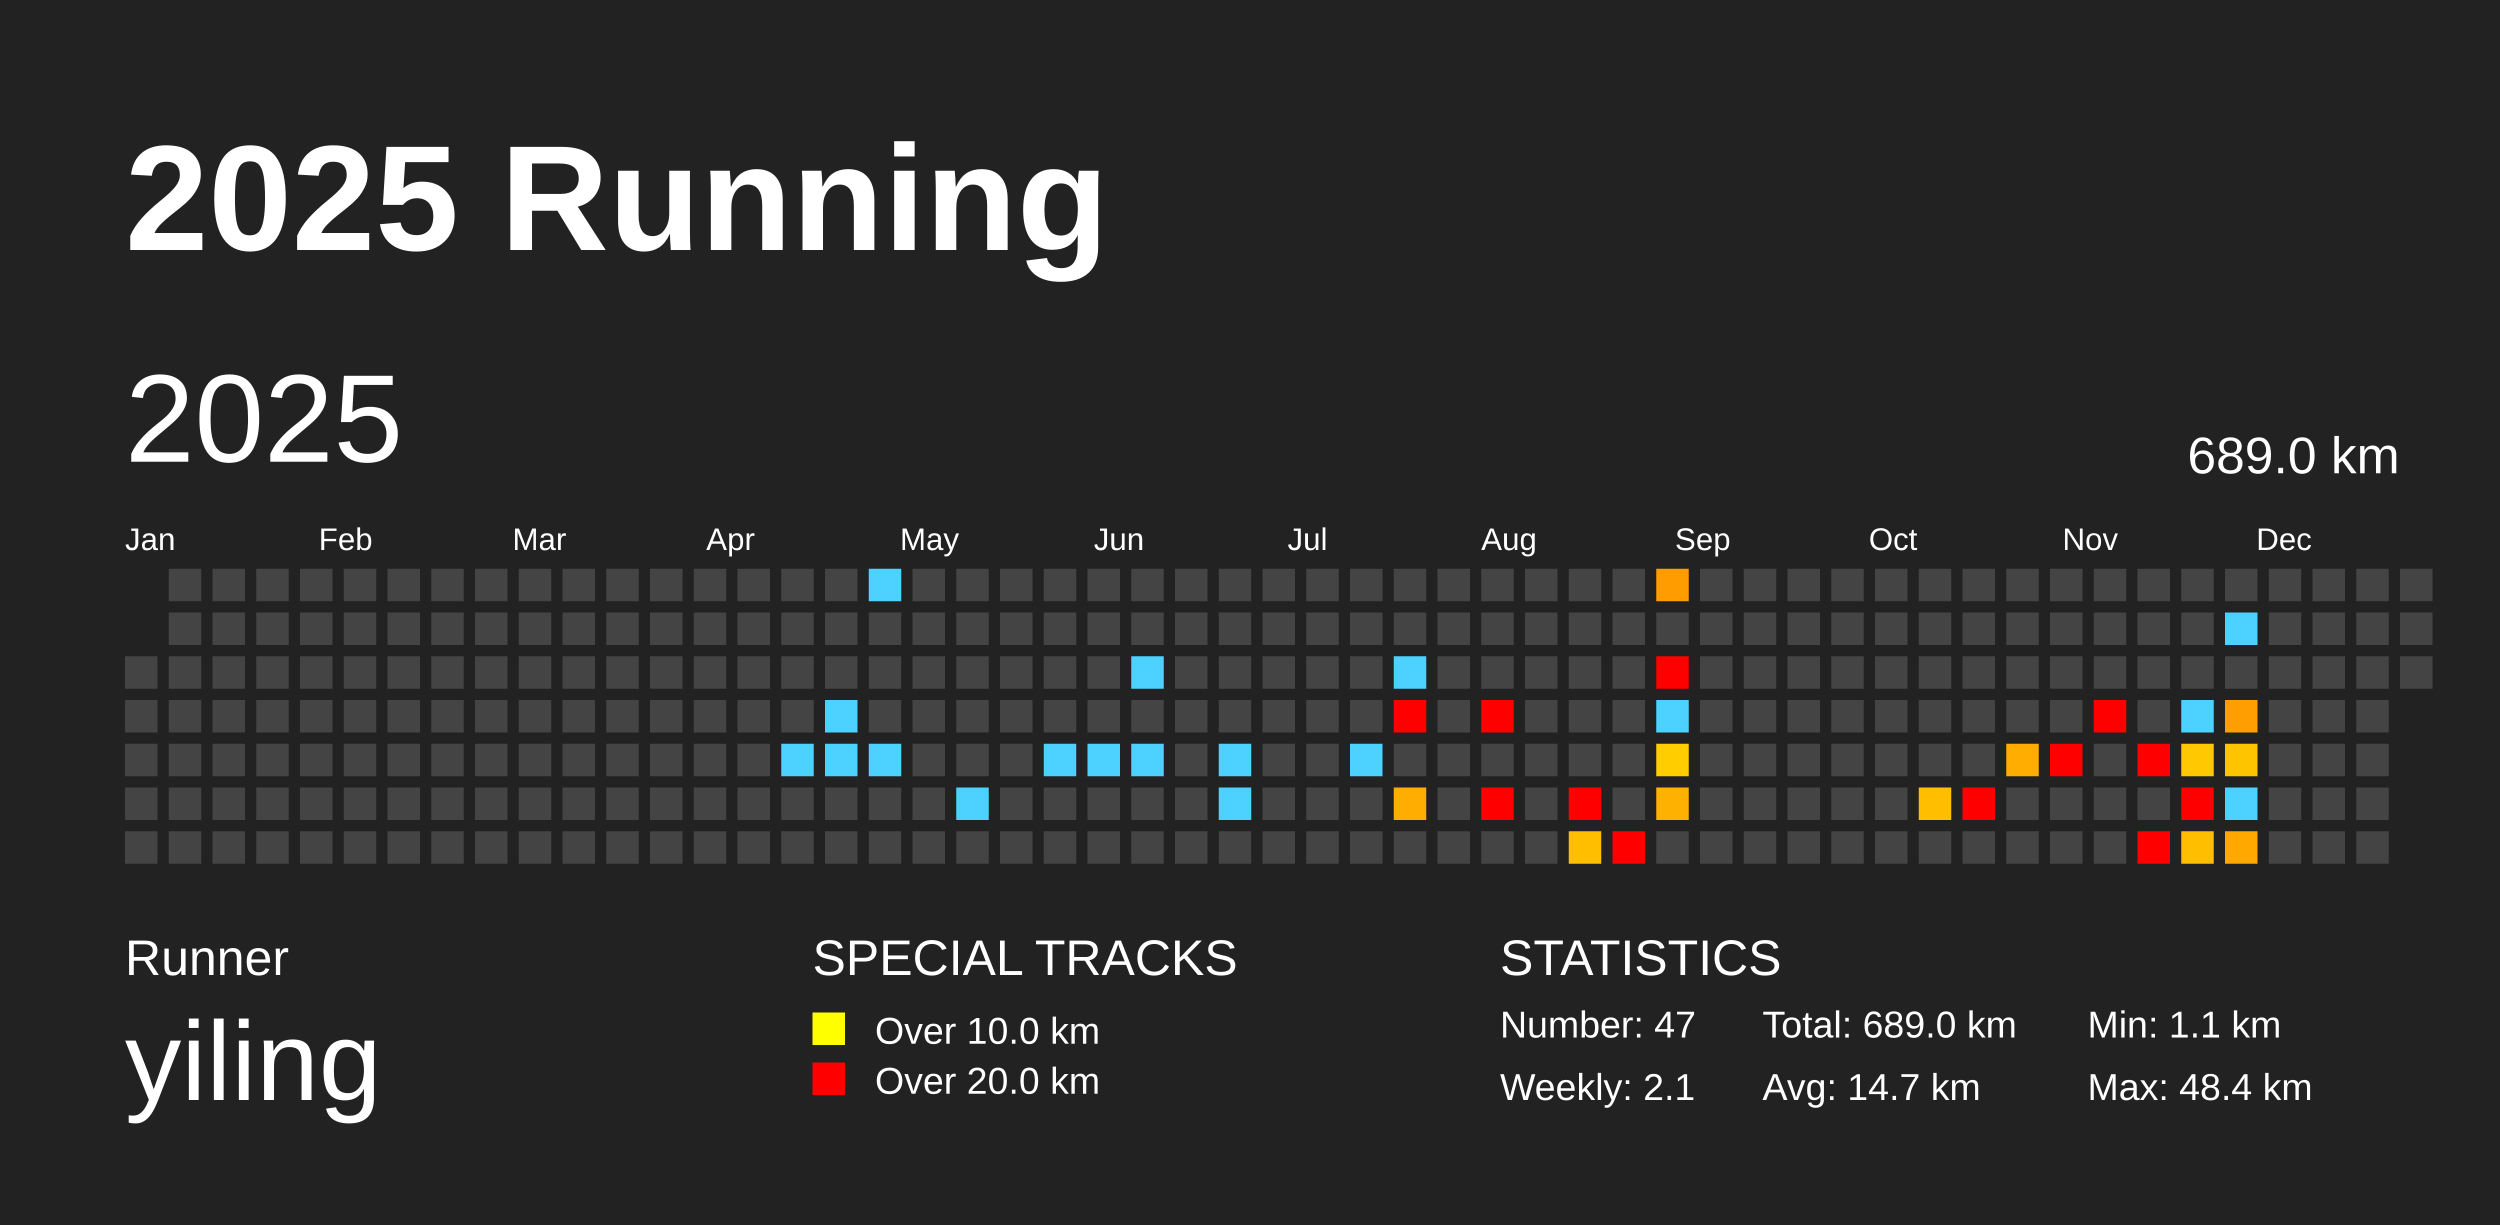
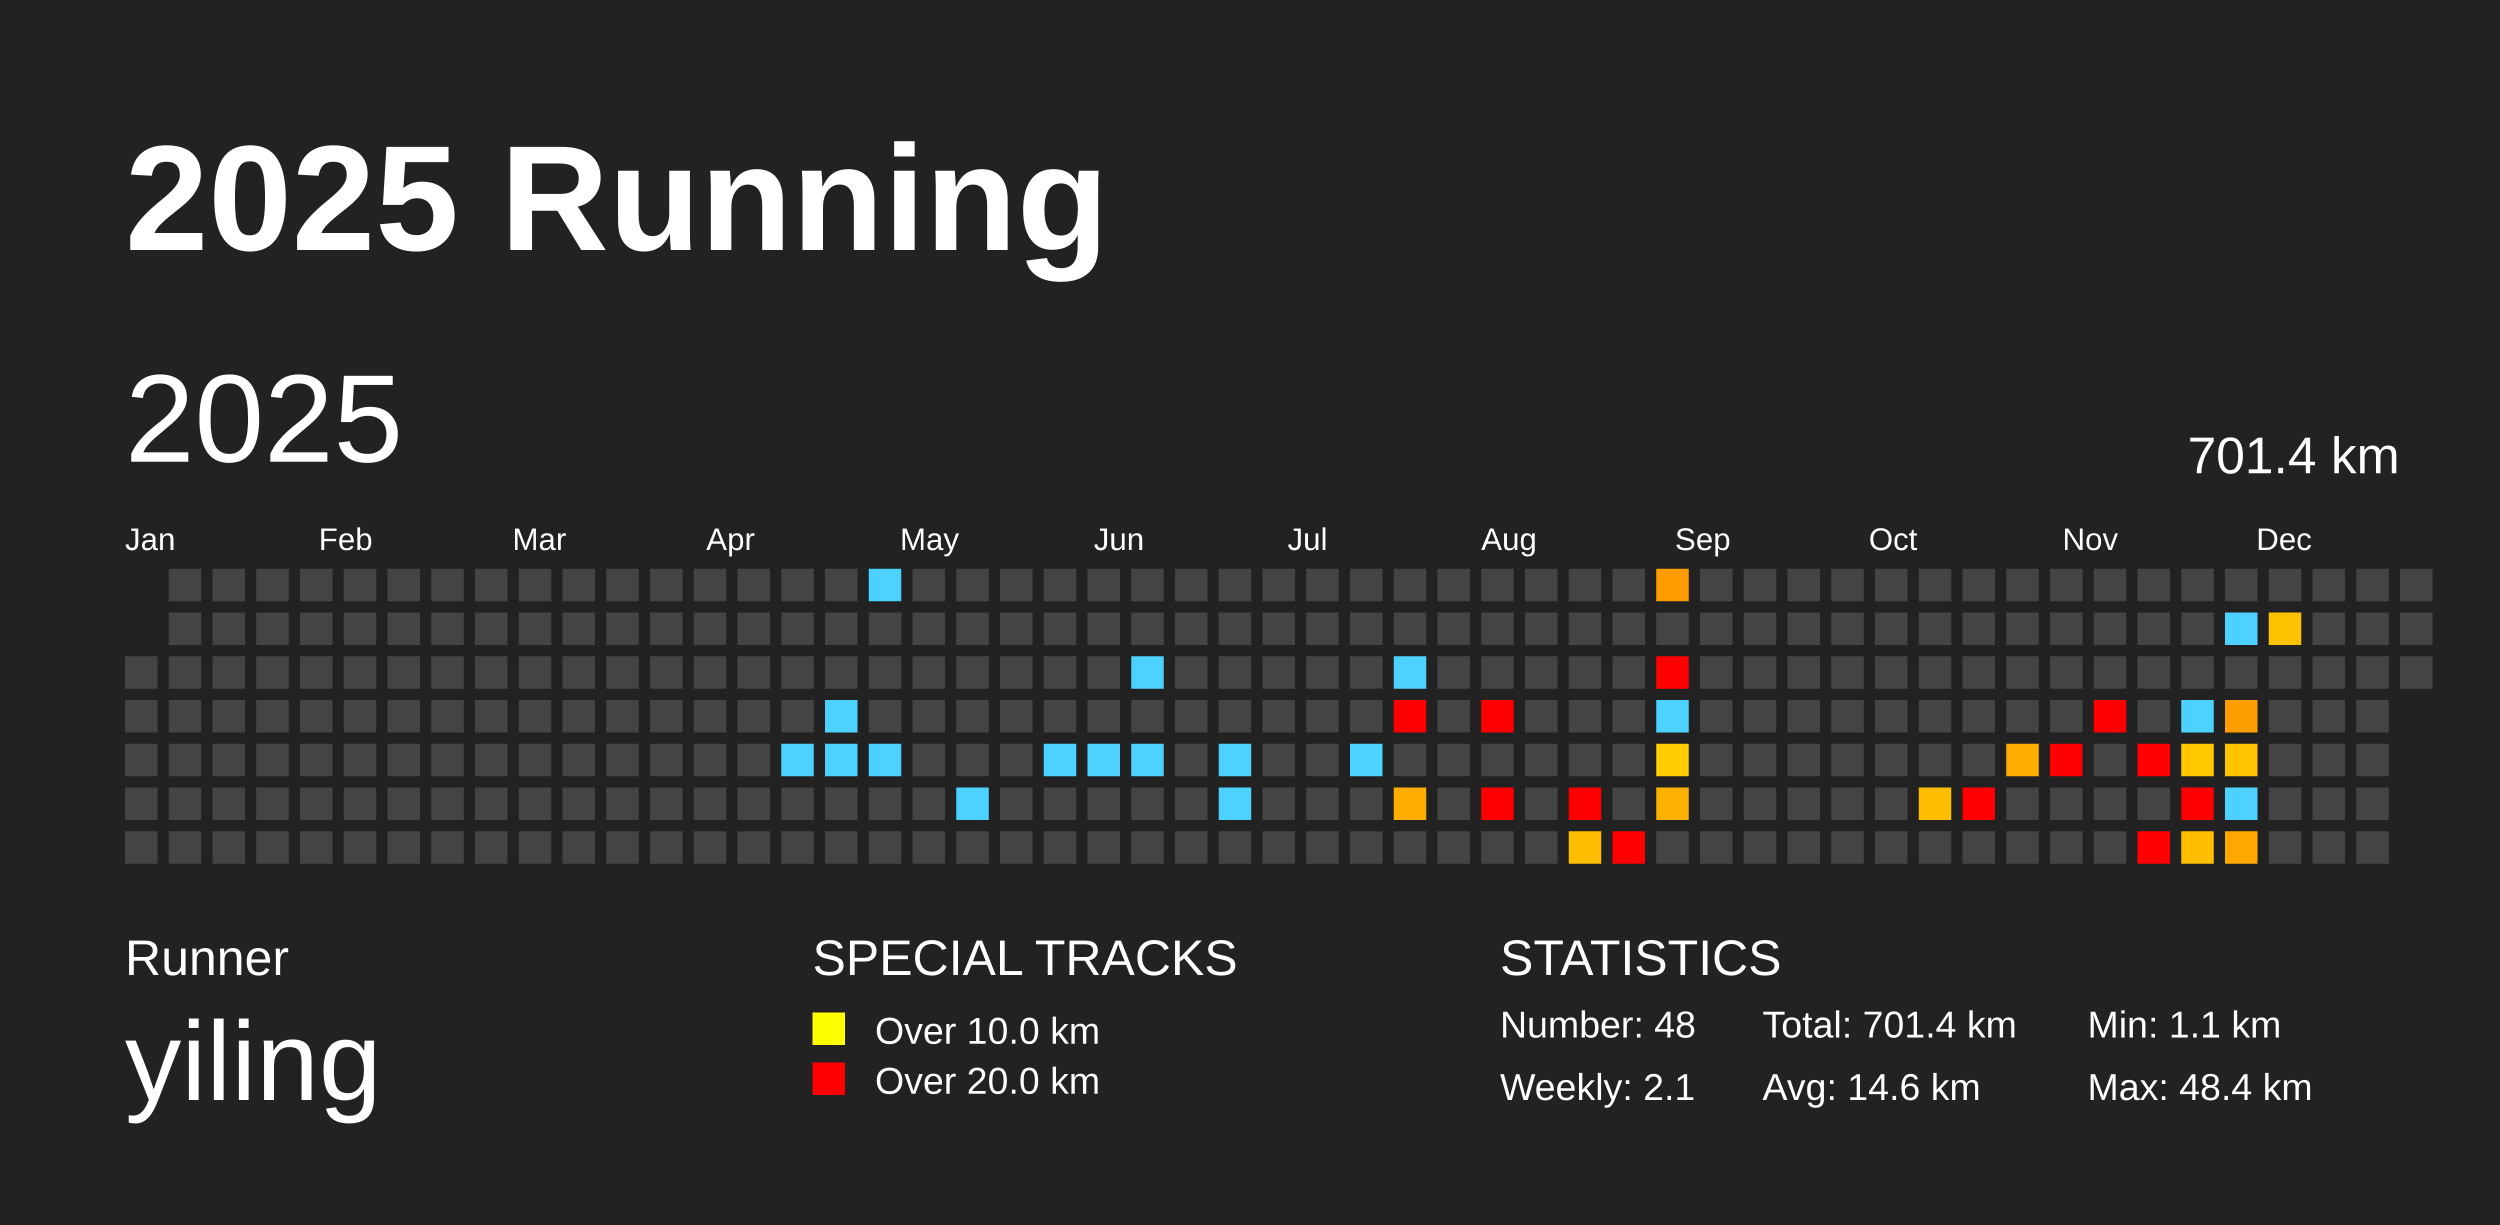
<svg xmlns="http://www.w3.org/2000/svg" baseProfile="full" height="98mm" version="1.1" viewBox="0,0,200,98" width="200mm">
  <defs />
  <rect fill="#222222" height="98" width="200" x="0" y="0" />
  <text fill="#FFFFFF" style="font-size:12px; font-family:Arial; font-weight:bold;" x="10" y="20">2025 Running</text>
  <text fill="#FFFFFF" style="font-size:4px; font-family:Arial" x="10" y="78">Runner</text>
  <text fill="#FFFFFF" style="font-size:9px; font-family:Arial" x="10" y="88">yiling</text>
  <text fill="#FFFFFF" style="font-size:4px; font-family:Arial" x="65" y="78">SPECIAL TRACKS</text>
  <rect fill="yellow" height="2.6" width="2.6" x="65" y="81" />
  <text fill="#FFFFFF" style="font-size:3px; font-family:Arial" x="70" y="83.5">Over 10.0 km</text>
  <rect fill="red" height="2.6" width="2.6" x="65" y="85" />
  <text fill="#FFFFFF" style="font-size:3px; font-family:Arial" x="70" y="87.5">Over 20.0 km</text>
  <text fill="#FFFFFF" style="font-size:4px; font-family:Arial" x="120" y="78">STATISTICS</text>
-   <text fill="#FFFFFF" style="font-size:3px; font-family:Arial" x="120" y="83">Number: 47</text>
+   <text fill="#FFFFFF" style="font-size:3px; font-family:Arial" x="120" y="83">Number: 48</text>
  <text fill="#FFFFFF" style="font-size:3px; font-family:Arial" x="120" y="88">Weekly: 2.1</text>
-   <text fill="#FFFFFF" style="font-size:3px; font-family:Arial" x="141" y="83">Total: 689.0 km</text>
-   <text fill="#FFFFFF" style="font-size:3px; font-family:Arial" x="141" y="88">Avg: 14.7 km</text>
+   <text fill="#FFFFFF" style="font-size:3px; font-family:Arial" x="141" y="83">Total: 701.4 km</text>
+   <text fill="#FFFFFF" style="font-size:3px; font-family:Arial" x="141" y="88">Avg: 14.6 km</text>
  <text fill="#FFFFFF" style="font-size:3px; font-family:Arial" x="167" y="83">Min: 1.1 km</text>
  <text fill="#FFFFFF" style="font-size:3px; font-family:Arial" x="167" y="88">Max: 48.4 km</text>
  <text dominant-baseline="hanging" fill="#FFFFFF" style="font-size:10.0px; font-family:Arial;" x="10" y="30">2025</text>
-   <text dominant-baseline="hanging" fill="#FFFFFF" style="font-size:4.125px; font-family:Arial;" x="175" y="35">689.0 km</text>
+   <text dominant-baseline="hanging" fill="#FFFFFF" style="font-size:4.125px; font-family:Arial;" x="175" y="35">701.4 km</text>
  <text fill="#FFFFFF" style="font-size:2.5px; font-family:Arial" x="10.0" y="44">Jan</text>
  <text fill="#FFFFFF" style="font-size:2.5px; font-family:Arial" x="25.5" y="44">Feb</text>
  <text fill="#FFFFFF" style="font-size:2.5px; font-family:Arial" x="41.0" y="44">Mar</text>
  <text fill="#FFFFFF" style="font-size:2.5px; font-family:Arial" x="56.5" y="44">Apr</text>
  <text fill="#FFFFFF" style="font-size:2.5px; font-family:Arial" x="72.0" y="44">May</text>
  <text fill="#FFFFFF" style="font-size:2.5px; font-family:Arial" x="87.5" y="44">Jun</text>
  <text fill="#FFFFFF" style="font-size:2.5px; font-family:Arial" x="103.0" y="44">Jul</text>
  <text fill="#FFFFFF" style="font-size:2.5px; font-family:Arial" x="118.5" y="44">Aug</text>
  <text fill="#FFFFFF" style="font-size:2.5px; font-family:Arial" x="134.0" y="44">Sep</text>
  <text fill="#FFFFFF" style="font-size:2.5px; font-family:Arial" x="149.5" y="44">Oct</text>
  <text fill="#FFFFFF" style="font-size:2.5px; font-family:Arial" x="165.0" y="44">Nov</text>
  <text fill="#FFFFFF" style="font-size:2.5px; font-family:Arial" x="180.5" y="44">Dec</text>
  <rect fill="#444444" height="2.6" width="2.6" x="10.0" y="52.5" />
  <rect fill="#444444" height="2.6" width="2.6" x="10.0" y="56.0" />
  <rect fill="#444444" height="2.6" width="2.6" x="10.0" y="59.5" />
  <rect fill="#444444" height="2.6" width="2.6" x="10.0" y="63.0" />
  <rect fill="#444444" height="2.6" width="2.6" x="10.0" y="66.5" />
  <rect fill="#444444" height="2.6" width="2.6" x="13.5" y="45.5" />
  <rect fill="#444444" height="2.6" width="2.6" x="13.5" y="49.0" />
  <rect fill="#444444" height="2.6" width="2.6" x="13.5" y="52.5" />
  <rect fill="#444444" height="2.6" width="2.6" x="13.5" y="56.0" />
  <rect fill="#444444" height="2.6" width="2.6" x="13.5" y="59.5" />
  <rect fill="#444444" height="2.6" width="2.6" x="13.5" y="63.0" />
  <rect fill="#444444" height="2.6" width="2.6" x="13.5" y="66.5" />
  <rect fill="#444444" height="2.6" width="2.6" x="17.0" y="45.5" />
  <rect fill="#444444" height="2.6" width="2.6" x="17.0" y="49.0" />
  <rect fill="#444444" height="2.6" width="2.6" x="17.0" y="52.5" />
  <rect fill="#444444" height="2.6" width="2.6" x="17.0" y="56.0" />
  <rect fill="#444444" height="2.6" width="2.6" x="17.0" y="59.5" />
  <rect fill="#444444" height="2.6" width="2.6" x="17.0" y="63.0" />
  <rect fill="#444444" height="2.6" width="2.6" x="17.0" y="66.5" />
  <rect fill="#444444" height="2.6" width="2.6" x="20.5" y="45.5" />
  <rect fill="#444444" height="2.6" width="2.6" x="20.5" y="49.0" />
  <rect fill="#444444" height="2.6" width="2.6" x="20.5" y="52.5" />
  <rect fill="#444444" height="2.6" width="2.6" x="20.5" y="56.0" />
  <rect fill="#444444" height="2.6" width="2.6" x="20.5" y="59.5" />
  <rect fill="#444444" height="2.6" width="2.6" x="20.5" y="63.0" />
  <rect fill="#444444" height="2.6" width="2.6" x="20.5" y="66.5" />
  <rect fill="#444444" height="2.6" width="2.6" x="24.0" y="45.5" />
  <rect fill="#444444" height="2.6" width="2.6" x="24.0" y="49.0" />
  <rect fill="#444444" height="2.6" width="2.6" x="24.0" y="52.5" />
  <rect fill="#444444" height="2.6" width="2.6" x="24.0" y="56.0" />
  <rect fill="#444444" height="2.6" width="2.6" x="24.0" y="59.5" />
  <rect fill="#444444" height="2.6" width="2.6" x="24.0" y="63.0" />
  <rect fill="#444444" height="2.6" width="2.6" x="24.0" y="66.5" />
  <rect fill="#444444" height="2.6" width="2.6" x="27.5" y="45.5" />
  <rect fill="#444444" height="2.6" width="2.6" x="27.5" y="49.0" />
  <rect fill="#444444" height="2.6" width="2.6" x="27.5" y="52.5" />
  <rect fill="#444444" height="2.6" width="2.6" x="27.5" y="56.0" />
  <rect fill="#444444" height="2.6" width="2.6" x="27.5" y="59.5" />
  <rect fill="#444444" height="2.6" width="2.6" x="27.5" y="63.0" />
  <rect fill="#444444" height="2.6" width="2.6" x="27.5" y="66.5" />
  <rect fill="#444444" height="2.6" width="2.6" x="31.0" y="45.5" />
  <rect fill="#444444" height="2.6" width="2.6" x="31.0" y="49.0" />
  <rect fill="#444444" height="2.6" width="2.6" x="31.0" y="52.5" />
  <rect fill="#444444" height="2.6" width="2.6" x="31.0" y="56.0" />
  <rect fill="#444444" height="2.6" width="2.6" x="31.0" y="59.5" />
  <rect fill="#444444" height="2.6" width="2.6" x="31.0" y="63.0" />
  <rect fill="#444444" height="2.6" width="2.6" x="31.0" y="66.5" />
  <rect fill="#444444" height="2.6" width="2.6" x="34.5" y="45.5" />
  <rect fill="#444444" height="2.6" width="2.6" x="34.5" y="49.0" />
  <rect fill="#444444" height="2.6" width="2.6" x="34.5" y="52.5" />
  <rect fill="#444444" height="2.6" width="2.6" x="34.5" y="56.0" />
  <rect fill="#444444" height="2.6" width="2.6" x="34.5" y="59.5" />
  <rect fill="#444444" height="2.6" width="2.6" x="34.5" y="63.0" />
  <rect fill="#444444" height="2.6" width="2.6" x="34.5" y="66.5" />
  <rect fill="#444444" height="2.6" width="2.6" x="38.0" y="45.5" />
  <rect fill="#444444" height="2.6" width="2.6" x="38.0" y="49.0" />
  <rect fill="#444444" height="2.6" width="2.6" x="38.0" y="52.5" />
  <rect fill="#444444" height="2.6" width="2.6" x="38.0" y="56.0" />
  <rect fill="#444444" height="2.6" width="2.6" x="38.0" y="59.5" />
  <rect fill="#444444" height="2.6" width="2.6" x="38.0" y="63.0" />
  <rect fill="#444444" height="2.6" width="2.6" x="38.0" y="66.5" />
  <rect fill="#444444" height="2.6" width="2.6" x="41.5" y="45.5" />
  <rect fill="#444444" height="2.6" width="2.6" x="41.5" y="49.0" />
  <rect fill="#444444" height="2.6" width="2.6" x="41.5" y="52.5" />
  <rect fill="#444444" height="2.6" width="2.6" x="41.5" y="56.0" />
  <rect fill="#444444" height="2.6" width="2.6" x="41.5" y="59.5" />
  <rect fill="#444444" height="2.6" width="2.6" x="41.5" y="63.0" />
  <rect fill="#444444" height="2.6" width="2.6" x="41.5" y="66.5" />
  <rect fill="#444444" height="2.6" width="2.6" x="45.0" y="45.5" />
  <rect fill="#444444" height="2.6" width="2.6" x="45.0" y="49.0" />
  <rect fill="#444444" height="2.6" width="2.6" x="45.0" y="52.5" />
  <rect fill="#444444" height="2.6" width="2.6" x="45.0" y="56.0" />
  <rect fill="#444444" height="2.6" width="2.6" x="45.0" y="59.5" />
  <rect fill="#444444" height="2.6" width="2.6" x="45.0" y="63.0" />
  <rect fill="#444444" height="2.6" width="2.6" x="45.0" y="66.5" />
  <rect fill="#444444" height="2.6" width="2.6" x="48.5" y="45.5" />
  <rect fill="#444444" height="2.6" width="2.6" x="48.5" y="49.0" />
  <rect fill="#444444" height="2.6" width="2.6" x="48.5" y="52.5" />
  <rect fill="#444444" height="2.6" width="2.6" x="48.5" y="56.0" />
  <rect fill="#444444" height="2.6" width="2.6" x="48.5" y="59.5" />
  <rect fill="#444444" height="2.6" width="2.6" x="48.5" y="63.0" />
  <rect fill="#444444" height="2.6" width="2.6" x="48.5" y="66.5" />
  <rect fill="#444444" height="2.6" width="2.6" x="52.0" y="45.5" />
  <rect fill="#444444" height="2.6" width="2.6" x="52.0" y="49.0" />
  <rect fill="#444444" height="2.6" width="2.6" x="52.0" y="52.5" />
  <rect fill="#444444" height="2.6" width="2.6" x="52.0" y="56.0" />
  <rect fill="#444444" height="2.6" width="2.6" x="52.0" y="59.5" />
  <rect fill="#444444" height="2.6" width="2.6" x="52.0" y="63.0" />
  <rect fill="#444444" height="2.6" width="2.6" x="52.0" y="66.5" />
  <rect fill="#444444" height="2.6" width="2.6" x="55.5" y="45.5" />
  <rect fill="#444444" height="2.6" width="2.6" x="55.5" y="49.0" />
  <rect fill="#444444" height="2.6" width="2.6" x="55.5" y="52.5" />
  <rect fill="#444444" height="2.6" width="2.6" x="55.5" y="56.0" />
  <rect fill="#444444" height="2.6" width="2.6" x="55.5" y="59.5" />
  <rect fill="#444444" height="2.6" width="2.6" x="55.5" y="63.0" />
  <rect fill="#444444" height="2.6" width="2.6" x="55.5" y="66.5" />
  <rect fill="#444444" height="2.6" width="2.6" x="59.0" y="45.5" />
  <rect fill="#444444" height="2.6" width="2.6" x="59.0" y="49.0" />
  <rect fill="#444444" height="2.6" width="2.6" x="59.0" y="52.5" />
  <rect fill="#444444" height="2.6" width="2.6" x="59.0" y="56.0" />
  <rect fill="#444444" height="2.6" width="2.6" x="59.0" y="59.5" />
  <rect fill="#444444" height="2.6" width="2.6" x="59.0" y="63.0" />
  <rect fill="#444444" height="2.6" width="2.6" x="59.0" y="66.5" />
  <rect fill="#444444" height="2.6" width="2.6" x="62.5" y="45.5" />
  <rect fill="#444444" height="2.6" width="2.6" x="62.5" y="49.0" />
  <rect fill="#444444" height="2.6" width="2.6" x="62.5" y="52.5" />
  <rect fill="#444444" height="2.6" width="2.6" x="62.5" y="56.0" />
  <rect fill="#4dd2ff" height="2.6" width="2.6" x="62.5" y="59.5" />
  <rect fill="#444444" height="2.6" width="2.6" x="62.5" y="63.0" />
  <rect fill="#444444" height="2.6" width="2.6" x="62.5" y="66.5" />
  <rect fill="#444444" height="2.6" width="2.6" x="66.0" y="45.5" />
  <rect fill="#444444" height="2.6" width="2.6" x="66.0" y="49.0" />
  <rect fill="#444444" height="2.6" width="2.6" x="66.0" y="52.5" />
  <rect fill="#4dd2ff" height="2.6" width="2.6" x="66.0" y="56.0" />
  <rect fill="#4dd2ff" height="2.6" width="2.6" x="66.0" y="59.5" />
  <rect fill="#444444" height="2.6" width="2.6" x="66.0" y="63.0" />
  <rect fill="#444444" height="2.6" width="2.6" x="66.0" y="66.5" />
  <rect fill="#4dd2ff" height="2.6" width="2.6" x="69.5" y="45.5" />
  <rect fill="#444444" height="2.6" width="2.6" x="69.5" y="49.0" />
  <rect fill="#444444" height="2.6" width="2.6" x="69.5" y="52.5" />
  <rect fill="#444444" height="2.6" width="2.6" x="69.5" y="56.0" />
  <rect fill="#4dd2ff" height="2.6" width="2.6" x="69.5" y="59.5" />
  <rect fill="#444444" height="2.6" width="2.6" x="69.5" y="63.0" />
  <rect fill="#444444" height="2.6" width="2.6" x="69.5" y="66.5" />
  <rect fill="#444444" height="2.6" width="2.6" x="73.0" y="45.5" />
  <rect fill="#444444" height="2.6" width="2.6" x="73.0" y="49.0" />
  <rect fill="#444444" height="2.6" width="2.6" x="73.0" y="52.5" />
  <rect fill="#444444" height="2.6" width="2.6" x="73.0" y="56.0" />
  <rect fill="#444444" height="2.6" width="2.6" x="73.0" y="59.5" />
  <rect fill="#444444" height="2.6" width="2.6" x="73.0" y="63.0" />
  <rect fill="#444444" height="2.6" width="2.6" x="73.0" y="66.5" />
  <rect fill="#444444" height="2.6" width="2.6" x="76.5" y="45.5" />
  <rect fill="#444444" height="2.6" width="2.6" x="76.5" y="49.0" />
  <rect fill="#444444" height="2.6" width="2.6" x="76.5" y="52.5" />
  <rect fill="#444444" height="2.6" width="2.6" x="76.5" y="56.0" />
  <rect fill="#444444" height="2.6" width="2.6" x="76.5" y="59.5" />
  <rect fill="#4dd2ff" height="2.6" width="2.6" x="76.5" y="63.0" />
  <rect fill="#444444" height="2.6" width="2.6" x="76.5" y="66.5" />
  <rect fill="#444444" height="2.6" width="2.6" x="80.0" y="45.5" />
  <rect fill="#444444" height="2.6" width="2.6" x="80.0" y="49.0" />
  <rect fill="#444444" height="2.6" width="2.6" x="80.0" y="52.5" />
  <rect fill="#444444" height="2.6" width="2.6" x="80.0" y="56.0" />
  <rect fill="#444444" height="2.6" width="2.6" x="80.0" y="59.5" />
  <rect fill="#444444" height="2.6" width="2.6" x="80.0" y="63.0" />
  <rect fill="#444444" height="2.6" width="2.6" x="80.0" y="66.5" />
  <rect fill="#444444" height="2.6" width="2.6" x="83.5" y="45.5" />
  <rect fill="#444444" height="2.6" width="2.6" x="83.5" y="49.0" />
  <rect fill="#444444" height="2.6" width="2.6" x="83.5" y="52.5" />
  <rect fill="#444444" height="2.6" width="2.6" x="83.5" y="56.0" />
  <rect fill="#4dd2ff" height="2.6" width="2.6" x="83.5" y="59.5" />
  <rect fill="#444444" height="2.6" width="2.6" x="83.5" y="63.0" />
  <rect fill="#444444" height="2.6" width="2.6" x="83.5" y="66.5" />
  <rect fill="#444444" height="2.6" width="2.6" x="87.0" y="45.5" />
  <rect fill="#444444" height="2.6" width="2.6" x="87.0" y="49.0" />
  <rect fill="#444444" height="2.6" width="2.6" x="87.0" y="52.5" />
  <rect fill="#444444" height="2.6" width="2.6" x="87.0" y="56.0" />
  <rect fill="#4dd2ff" height="2.6" width="2.6" x="87.0" y="59.5" />
  <rect fill="#444444" height="2.6" width="2.6" x="87.0" y="63.0" />
  <rect fill="#444444" height="2.6" width="2.6" x="87.0" y="66.5" />
  <rect fill="#444444" height="2.6" width="2.6" x="90.5" y="45.5" />
  <rect fill="#444444" height="2.6" width="2.6" x="90.5" y="49.0" />
  <rect fill="#4dd2ff" height="2.6" width="2.6" x="90.5" y="52.5" />
  <rect fill="#444444" height="2.6" width="2.6" x="90.5" y="56.0" />
  <rect fill="#4dd2ff" height="2.6" width="2.6" x="90.5" y="59.5" />
  <rect fill="#444444" height="2.6" width="2.6" x="90.5" y="63.0" />
  <rect fill="#444444" height="2.6" width="2.6" x="90.5" y="66.5" />
  <rect fill="#444444" height="2.6" width="2.6" x="94.0" y="45.5" />
  <rect fill="#444444" height="2.6" width="2.6" x="94.0" y="49.0" />
  <rect fill="#444444" height="2.6" width="2.6" x="94.0" y="52.5" />
  <rect fill="#444444" height="2.6" width="2.6" x="94.0" y="56.0" />
  <rect fill="#444444" height="2.6" width="2.6" x="94.0" y="59.5" />
  <rect fill="#444444" height="2.6" width="2.6" x="94.0" y="63.0" />
  <rect fill="#444444" height="2.6" width="2.6" x="94.0" y="66.5" />
  <rect fill="#444444" height="2.6" width="2.6" x="97.5" y="45.5" />
  <rect fill="#444444" height="2.6" width="2.6" x="97.5" y="49.0" />
  <rect fill="#444444" height="2.6" width="2.6" x="97.5" y="52.5" />
  <rect fill="#444444" height="2.6" width="2.6" x="97.5" y="56.0" />
  <rect fill="#4dd2ff" height="2.6" width="2.6" x="97.5" y="59.5" />
  <rect fill="#4dd2ff" height="2.6" width="2.6" x="97.5" y="63.0" />
  <rect fill="#444444" height="2.6" width="2.6" x="97.5" y="66.5" />
  <rect fill="#444444" height="2.6" width="2.6" x="101.0" y="45.5" />
  <rect fill="#444444" height="2.6" width="2.6" x="101.0" y="49.0" />
  <rect fill="#444444" height="2.6" width="2.6" x="101.0" y="52.5" />
  <rect fill="#444444" height="2.6" width="2.6" x="101.0" y="56.0" />
  <rect fill="#444444" height="2.6" width="2.6" x="101.0" y="59.5" />
  <rect fill="#444444" height="2.6" width="2.6" x="101.0" y="63.0" />
  <rect fill="#444444" height="2.6" width="2.6" x="101.0" y="66.5" />
  <rect fill="#444444" height="2.6" width="2.6" x="104.5" y="45.5" />
  <rect fill="#444444" height="2.6" width="2.6" x="104.5" y="49.0" />
  <rect fill="#444444" height="2.6" width="2.6" x="104.5" y="52.5" />
  <rect fill="#444444" height="2.6" width="2.6" x="104.5" y="56.0" />
  <rect fill="#444444" height="2.6" width="2.6" x="104.5" y="59.5" />
  <rect fill="#444444" height="2.6" width="2.6" x="104.5" y="63.0" />
  <rect fill="#444444" height="2.6" width="2.6" x="104.5" y="66.5" />
  <rect fill="#444444" height="2.6" width="2.6" x="108.0" y="45.5" />
  <rect fill="#444444" height="2.6" width="2.6" x="108.0" y="49.0" />
  <rect fill="#444444" height="2.6" width="2.6" x="108.0" y="52.5" />
  <rect fill="#444444" height="2.6" width="2.6" x="108.0" y="56.0" />
  <rect fill="#4dd2ff" height="2.6" width="2.6" x="108.0" y="59.5" />
  <rect fill="#444444" height="2.6" width="2.6" x="108.0" y="63.0" />
  <rect fill="#444444" height="2.6" width="2.6" x="108.0" y="66.5" />
  <rect fill="#444444" height="2.6" width="2.6" x="111.5" y="45.5" />
  <rect fill="#444444" height="2.6" width="2.6" x="111.5" y="49.0" />
  <rect fill="#4dd2ff" height="2.6" width="2.6" x="111.5" y="52.5" />
  <rect fill="red" height="2.6" width="2.6" x="111.5" y="56.0" />
  <rect fill="#444444" height="2.6" width="2.6" x="111.5" y="59.5" />
  <rect fill="#ffad00" height="2.6" width="2.6" x="111.5" y="63.0" />
  <rect fill="#444444" height="2.6" width="2.6" x="111.5" y="66.5" />
  <rect fill="#444444" height="2.6" width="2.6" x="115.0" y="45.5" />
  <rect fill="#444444" height="2.6" width="2.6" x="115.0" y="49.0" />
  <rect fill="#444444" height="2.6" width="2.6" x="115.0" y="52.5" />
  <rect fill="#444444" height="2.6" width="2.6" x="115.0" y="56.0" />
  <rect fill="#444444" height="2.6" width="2.6" x="115.0" y="59.5" />
  <rect fill="#444444" height="2.6" width="2.6" x="115.0" y="63.0" />
  <rect fill="#444444" height="2.6" width="2.6" x="115.0" y="66.5" />
  <rect fill="#444444" height="2.6" width="2.6" x="118.5" y="45.5" />
  <rect fill="#444444" height="2.6" width="2.6" x="118.5" y="49.0" />
  <rect fill="#444444" height="2.6" width="2.6" x="118.5" y="52.5" />
  <rect fill="red" height="2.6" width="2.6" x="118.5" y="56.0" />
  <rect fill="#444444" height="2.6" width="2.6" x="118.5" y="59.5" />
  <rect fill="red" height="2.6" width="2.6" x="118.5" y="63.0" />
  <rect fill="#444444" height="2.6" width="2.6" x="118.5" y="66.5" />
  <rect fill="#444444" height="2.6" width="2.6" x="122.0" y="45.5" />
  <rect fill="#444444" height="2.6" width="2.6" x="122.0" y="49.0" />
  <rect fill="#444444" height="2.6" width="2.6" x="122.0" y="52.5" />
  <rect fill="#444444" height="2.6" width="2.6" x="122.0" y="56.0" />
  <rect fill="#444444" height="2.6" width="2.6" x="122.0" y="59.5" />
  <rect fill="#444444" height="2.6" width="2.6" x="122.0" y="63.0" />
  <rect fill="#444444" height="2.6" width="2.6" x="122.0" y="66.5" />
  <rect fill="#444444" height="2.6" width="2.6" x="125.5" y="45.5" />
  <rect fill="#444444" height="2.6" width="2.6" x="125.5" y="49.0" />
  <rect fill="#444444" height="2.6" width="2.6" x="125.5" y="52.5" />
  <rect fill="#444444" height="2.6" width="2.6" x="125.5" y="56.0" />
  <rect fill="#444444" height="2.6" width="2.6" x="125.5" y="59.5" />
  <rect fill="red" height="2.6" width="2.6" x="125.5" y="63.0" />
  <rect fill="#ffbf00" height="2.6" width="2.6" x="125.5" y="66.5" />
  <rect fill="#444444" height="2.6" width="2.6" x="129.0" y="45.5" />
  <rect fill="#444444" height="2.6" width="2.6" x="129.0" y="49.0" />
  <rect fill="#444444" height="2.6" width="2.6" x="129.0" y="52.5" />
  <rect fill="#444444" height="2.6" width="2.6" x="129.0" y="56.0" />
  <rect fill="#444444" height="2.6" width="2.6" x="129.0" y="59.5" />
  <rect fill="#444444" height="2.6" width="2.6" x="129.0" y="63.0" />
  <rect fill="red" height="2.6" width="2.6" x="129.0" y="66.5" />
  <rect fill="#ff9d00" height="2.6" width="2.6" x="132.5" y="45.5" />
  <rect fill="#444444" height="2.6" width="2.6" x="132.5" y="49.0" />
  <rect fill="red" height="2.6" width="2.6" x="132.5" y="52.5" />
  <rect fill="#4dd2ff" height="2.6" width="2.6" x="132.5" y="56.0" />
  <rect fill="#ffcd00" height="2.6" width="2.6" x="132.5" y="59.5" />
  <rect fill="#ffb100" height="2.6" width="2.6" x="132.5" y="63.0" />
  <rect fill="#444444" height="2.6" width="2.6" x="132.5" y="66.5" />
  <rect fill="#444444" height="2.6" width="2.6" x="136.0" y="45.5" />
  <rect fill="#444444" height="2.6" width="2.6" x="136.0" y="49.0" />
  <rect fill="#444444" height="2.6" width="2.6" x="136.0" y="52.5" />
  <rect fill="#444444" height="2.6" width="2.6" x="136.0" y="56.0" />
  <rect fill="#444444" height="2.6" width="2.6" x="136.0" y="59.5" />
  <rect fill="#444444" height="2.6" width="2.6" x="136.0" y="63.0" />
  <rect fill="#444444" height="2.6" width="2.6" x="136.0" y="66.5" />
  <rect fill="#444444" height="2.6" width="2.6" x="139.5" y="45.5" />
  <rect fill="#444444" height="2.6" width="2.6" x="139.5" y="49.0" />
  <rect fill="#444444" height="2.6" width="2.6" x="139.5" y="52.5" />
  <rect fill="#444444" height="2.6" width="2.6" x="139.5" y="56.0" />
  <rect fill="#444444" height="2.6" width="2.6" x="139.5" y="59.5" />
  <rect fill="#444444" height="2.6" width="2.6" x="139.5" y="63.0" />
  <rect fill="#444444" height="2.6" width="2.6" x="139.5" y="66.5" />
  <rect fill="#444444" height="2.6" width="2.6" x="143.0" y="45.5" />
  <rect fill="#444444" height="2.6" width="2.6" x="143.0" y="49.0" />
  <rect fill="#444444" height="2.6" width="2.6" x="143.0" y="52.5" />
  <rect fill="#444444" height="2.6" width="2.6" x="143.0" y="56.0" />
  <rect fill="#444444" height="2.6" width="2.6" x="143.0" y="59.5" />
  <rect fill="#444444" height="2.6" width="2.6" x="143.0" y="63.0" />
  <rect fill="#444444" height="2.6" width="2.6" x="143.0" y="66.5" />
  <rect fill="#444444" height="2.6" width="2.6" x="146.5" y="45.5" />
  <rect fill="#444444" height="2.6" width="2.6" x="146.5" y="49.0" />
  <rect fill="#444444" height="2.6" width="2.6" x="146.5" y="52.5" />
  <rect fill="#444444" height="2.6" width="2.6" x="146.5" y="56.0" />
  <rect fill="#444444" height="2.6" width="2.6" x="146.5" y="59.5" />
  <rect fill="#444444" height="2.6" width="2.6" x="146.5" y="63.0" />
  <rect fill="#444444" height="2.6" width="2.6" x="146.5" y="66.5" />
  <rect fill="#444444" height="2.6" width="2.6" x="150.0" y="45.5" />
  <rect fill="#444444" height="2.6" width="2.6" x="150.0" y="49.0" />
  <rect fill="#444444" height="2.6" width="2.6" x="150.0" y="52.5" />
  <rect fill="#444444" height="2.6" width="2.6" x="150.0" y="56.0" />
  <rect fill="#444444" height="2.6" width="2.6" x="150.0" y="59.5" />
  <rect fill="#444444" height="2.6" width="2.6" x="150.0" y="63.0" />
  <rect fill="#444444" height="2.6" width="2.6" x="150.0" y="66.5" />
  <rect fill="#444444" height="2.6" width="2.6" x="153.5" y="45.5" />
  <rect fill="#444444" height="2.6" width="2.6" x="153.5" y="49.0" />
  <rect fill="#444444" height="2.6" width="2.6" x="153.5" y="52.5" />
  <rect fill="#444444" height="2.6" width="2.6" x="153.5" y="56.0" />
  <rect fill="#444444" height="2.6" width="2.6" x="153.5" y="59.5" />
  <rect fill="#ffbf00" height="2.6" width="2.6" x="153.5" y="63.0" />
  <rect fill="#444444" height="2.6" width="2.6" x="153.5" y="66.5" />
  <rect fill="#444444" height="2.6" width="2.6" x="157.0" y="45.5" />
  <rect fill="#444444" height="2.6" width="2.6" x="157.0" y="49.0" />
  <rect fill="#444444" height="2.6" width="2.6" x="157.0" y="52.5" />
  <rect fill="#444444" height="2.6" width="2.6" x="157.0" y="56.0" />
  <rect fill="#444444" height="2.6" width="2.6" x="157.0" y="59.5" />
  <rect fill="red" height="2.6" width="2.6" x="157.0" y="63.0" />
  <rect fill="#444444" height="2.6" width="2.6" x="157.0" y="66.5" />
  <rect fill="#444444" height="2.6" width="2.6" x="160.5" y="45.5" />
  <rect fill="#444444" height="2.6" width="2.6" x="160.5" y="49.0" />
  <rect fill="#444444" height="2.6" width="2.6" x="160.5" y="52.5" />
  <rect fill="#444444" height="2.6" width="2.6" x="160.5" y="56.0" />
  <rect fill="#ffae00" height="2.6" width="2.6" x="160.5" y="59.5" />
  <rect fill="#444444" height="2.6" width="2.6" x="160.5" y="63.0" />
  <rect fill="#444444" height="2.6" width="2.6" x="160.5" y="66.5" />
  <rect fill="#444444" height="2.6" width="2.6" x="164.0" y="45.5" />
  <rect fill="#444444" height="2.6" width="2.6" x="164.0" y="49.0" />
  <rect fill="#444444" height="2.6" width="2.6" x="164.0" y="52.5" />
  <rect fill="#444444" height="2.6" width="2.6" x="164.0" y="56.0" />
  <rect fill="red" height="2.6" width="2.6" x="164.0" y="59.5" />
  <rect fill="#444444" height="2.6" width="2.6" x="164.0" y="63.0" />
  <rect fill="#444444" height="2.6" width="2.6" x="164.0" y="66.5" />
  <rect fill="#444444" height="2.6" width="2.6" x="167.5" y="45.5" />
  <rect fill="#444444" height="2.6" width="2.6" x="167.5" y="49.0" />
  <rect fill="#444444" height="2.6" width="2.6" x="167.5" y="52.5" />
  <rect fill="red" height="2.6" width="2.6" x="167.5" y="56.0" />
  <rect fill="#444444" height="2.6" width="2.6" x="167.5" y="59.5" />
  <rect fill="#444444" height="2.6" width="2.6" x="167.5" y="63.0" />
  <rect fill="#444444" height="2.6" width="2.6" x="167.5" y="66.5" />
  <rect fill="#444444" height="2.6" width="2.6" x="171.0" y="45.5" />
  <rect fill="#444444" height="2.6" width="2.6" x="171.0" y="49.0" />
  <rect fill="#444444" height="2.6" width="2.6" x="171.0" y="52.5" />
  <rect fill="#444444" height="2.6" width="2.6" x="171.0" y="56.0" />
  <rect fill="red" height="2.6" width="2.6" x="171.0" y="59.5" />
  <rect fill="#444444" height="2.6" width="2.6" x="171.0" y="63.0" />
  <rect fill="red" height="2.6" width="2.6" x="171.0" y="66.5" />
  <rect fill="#444444" height="2.6" width="2.6" x="174.5" y="45.5" />
  <rect fill="#444444" height="2.6" width="2.6" x="174.5" y="49.0" />
  <rect fill="#444444" height="2.6" width="2.6" x="174.5" y="52.5" />
  <rect fill="#4dd2ff" height="2.6" width="2.6" x="174.5" y="56.0" />
  <rect fill="#ffc800" height="2.6" width="2.6" x="174.5" y="59.5" />
  <rect fill="red" height="2.6" width="2.6" x="174.5" y="63.0" />
  <rect fill="#ffbf00" height="2.6" width="2.6" x="174.5" y="66.5" />
  <rect fill="#444444" height="2.6" width="2.6" x="178.0" y="45.5" />
  <rect fill="#4dd2ff" height="2.6" width="2.6" x="178.0" y="49.0" />
  <rect fill="#444444" height="2.6" width="2.6" x="178.0" y="52.5" />
  <rect fill="#ff9e00" height="2.6" width="2.6" x="178.0" y="56.0" />
  <rect fill="#ffc400" height="2.6" width="2.6" x="178.0" y="59.5" />
  <rect fill="#4dd2ff" height="2.6" width="2.6" x="178.0" y="63.0" />
  <rect fill="#ffa900" height="2.6" width="2.6" x="178.0" y="66.5" />
  <rect fill="#444444" height="2.6" width="2.6" x="181.5" y="45.5" />
-   <rect fill="#444444" height="2.6" width="2.6" x="181.5" y="49.0" />
+   <rect fill="#ffc200" height="2.6" width="2.6" x="181.5" y="49.0" />
  <rect fill="#444444" height="2.6" width="2.6" x="181.5" y="52.5" />
  <rect fill="#444444" height="2.6" width="2.6" x="181.5" y="56.0" />
  <rect fill="#444444" height="2.6" width="2.6" x="181.5" y="59.5" />
  <rect fill="#444444" height="2.6" width="2.6" x="181.5" y="63.0" />
  <rect fill="#444444" height="2.6" width="2.6" x="181.5" y="66.5" />
  <rect fill="#444444" height="2.6" width="2.6" x="185.0" y="45.5" />
  <rect fill="#444444" height="2.6" width="2.6" x="185.0" y="49.0" />
  <rect fill="#444444" height="2.6" width="2.6" x="185.0" y="52.5" />
  <rect fill="#444444" height="2.6" width="2.6" x="185.0" y="56.0" />
  <rect fill="#444444" height="2.6" width="2.6" x="185.0" y="59.5" />
  <rect fill="#444444" height="2.6" width="2.6" x="185.0" y="63.0" />
  <rect fill="#444444" height="2.6" width="2.6" x="185.0" y="66.5" />
  <rect fill="#444444" height="2.6" width="2.6" x="188.5" y="45.5" />
  <rect fill="#444444" height="2.6" width="2.6" x="188.5" y="49.0" />
  <rect fill="#444444" height="2.6" width="2.6" x="188.5" y="52.5" />
  <rect fill="#444444" height="2.6" width="2.6" x="188.5" y="56.0" />
  <rect fill="#444444" height="2.6" width="2.6" x="188.5" y="59.5" />
  <rect fill="#444444" height="2.6" width="2.6" x="188.5" y="63.0" />
  <rect fill="#444444" height="2.6" width="2.6" x="188.5" y="66.5" />
  <rect fill="#444444" height="2.6" width="2.6" x="192.0" y="45.5" />
  <rect fill="#444444" height="2.6" width="2.6" x="192.0" y="49.0" />
  <rect fill="#444444" height="2.6" width="2.6" x="192.0" y="52.5" />
</svg>
